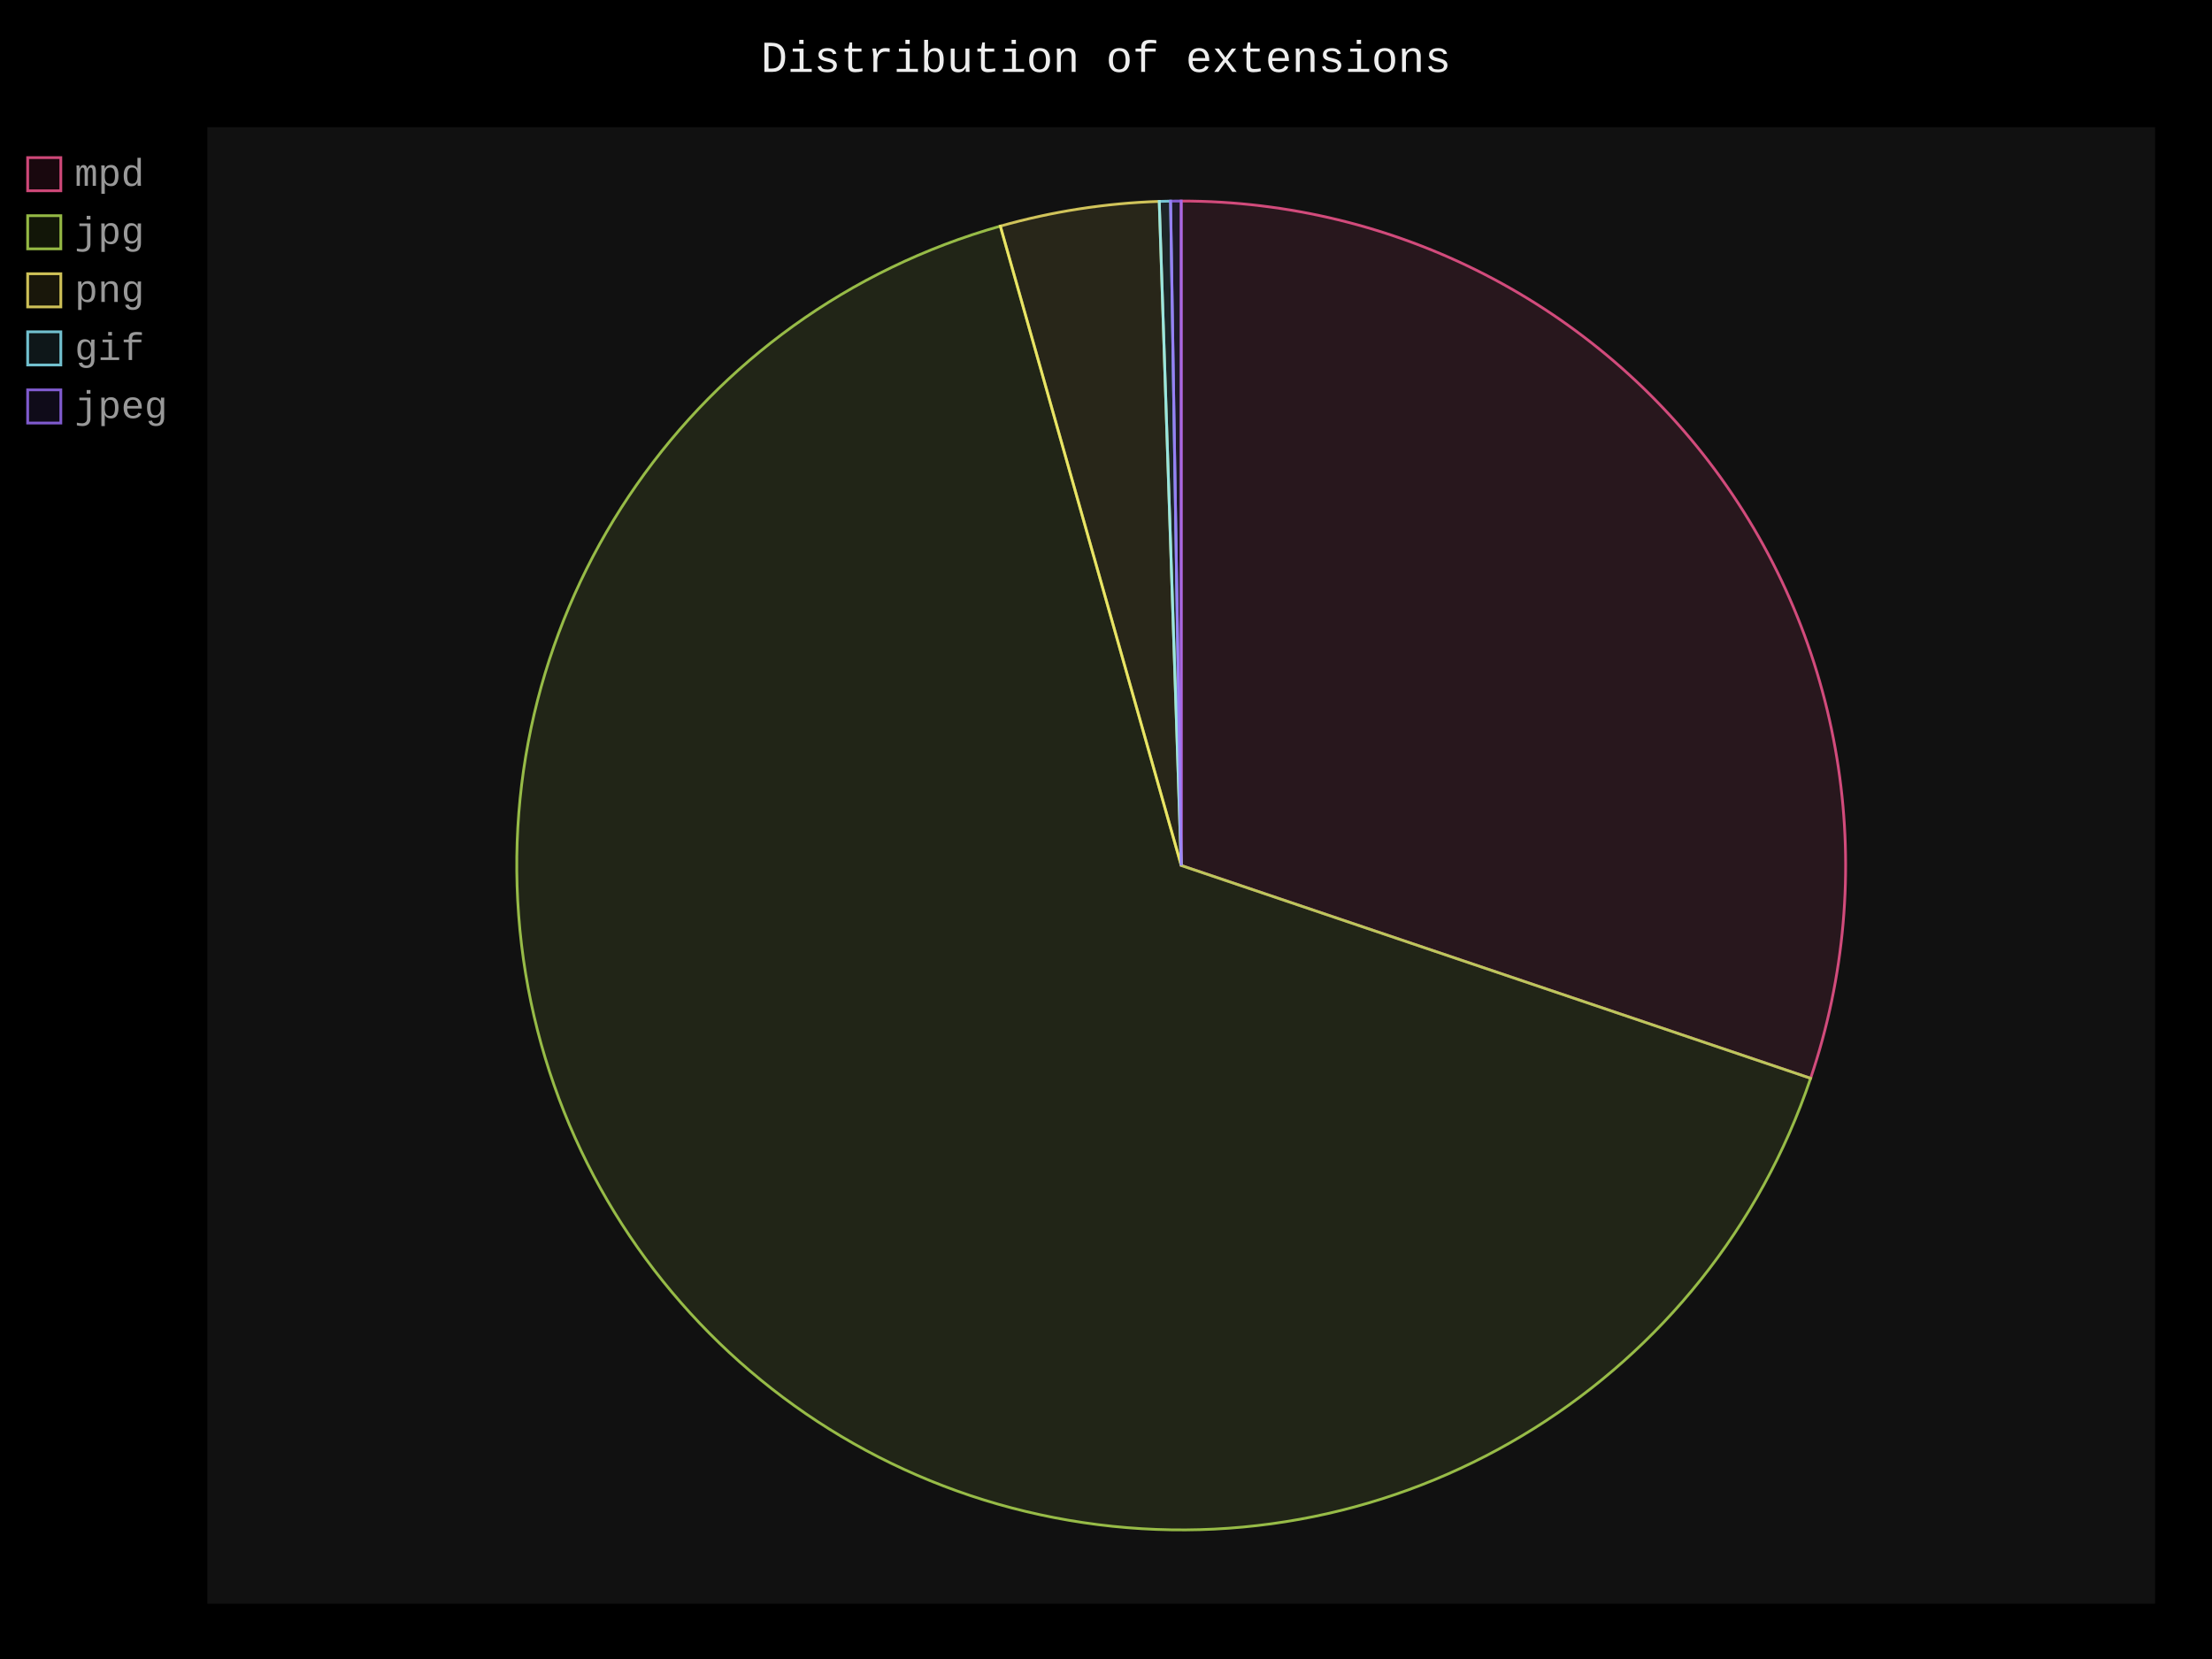
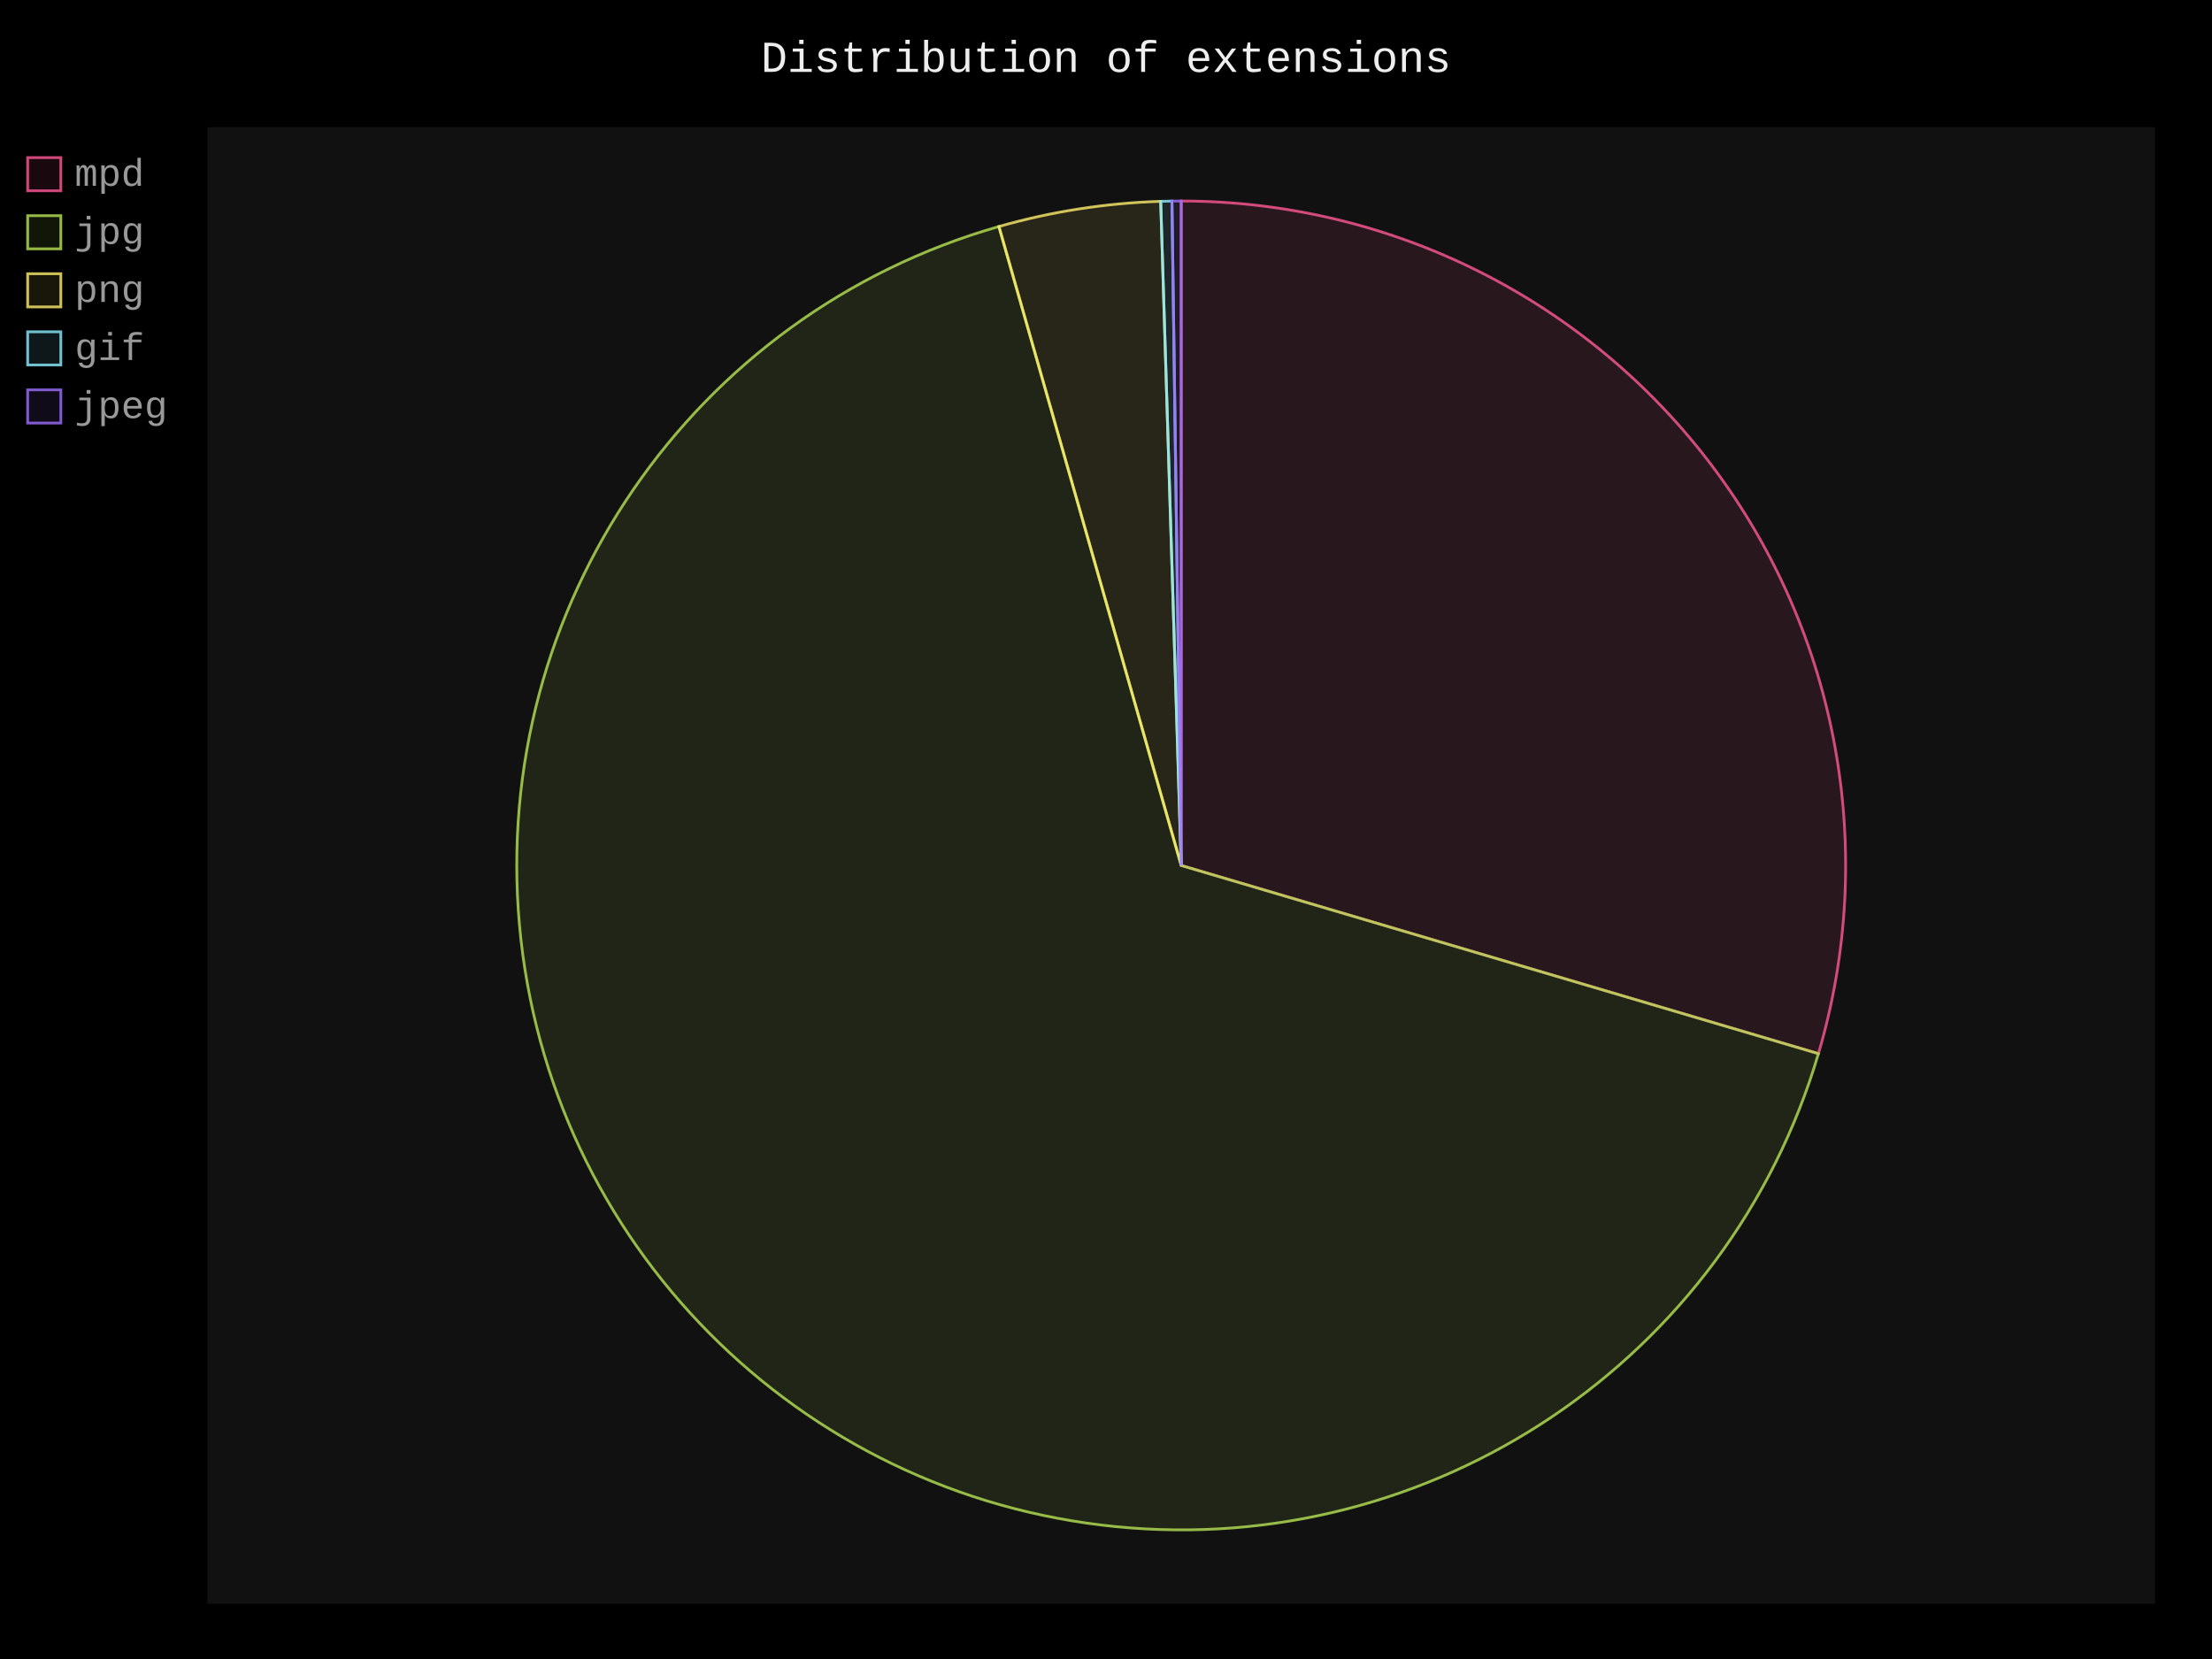
- <svg xmlns="http://www.w3.org/2000/svg" id="chart-44852a5b-d680-475b-b84c-21ea352156af" class="pygal-chart" viewBox="0 0 800 600">
+ <svg xmlns="http://www.w3.org/2000/svg" id="chart-b88a0b98-37e2-4755-bfac-1c33a492da45" class="pygal-chart" viewBox="0 0 800 600">
  <defs>
-     <style type="text/css">#chart-44852a5b-d680-475b-b84c-21ea352156af{-webkit-user-select:none;-webkit-font-smoothing:antialiased;font-family:Consolas,"Liberation Mono",Menlo,Courier,monospace}#chart-44852a5b-d680-475b-b84c-21ea352156af .title{font-family:Consolas,"Liberation Mono",Menlo,Courier,monospace;font-size:16px}#chart-44852a5b-d680-475b-b84c-21ea352156af .legends .legend text{font-family:Consolas,"Liberation Mono",Menlo,Courier,monospace;font-size:14px}#chart-44852a5b-d680-475b-b84c-21ea352156af .axis text{font-family:Consolas,"Liberation Mono",Menlo,Courier,monospace;font-size:10px}#chart-44852a5b-d680-475b-b84c-21ea352156af .axis text.major{font-family:Consolas,"Liberation Mono",Menlo,Courier,monospace;font-size:10px}#chart-44852a5b-d680-475b-b84c-21ea352156af .text-overlay text.value{font-family:Consolas,"Liberation Mono",Menlo,Courier,monospace;font-size:16px}#chart-44852a5b-d680-475b-b84c-21ea352156af .text-overlay text.label{font-family:Consolas,"Liberation Mono",Menlo,Courier,monospace;font-size:10px}#chart-44852a5b-d680-475b-b84c-21ea352156af .tooltip{font-family:Consolas,"Liberation Mono",Menlo,Courier,monospace;font-size:14px}#chart-44852a5b-d680-475b-b84c-21ea352156af text.no_data{font-family:Consolas,"Liberation Mono",Menlo,Courier,monospace;font-size:64px}
- #chart-44852a5b-d680-475b-b84c-21ea352156af{background-color:black}#chart-44852a5b-d680-475b-b84c-21ea352156af path,#chart-44852a5b-d680-475b-b84c-21ea352156af line,#chart-44852a5b-d680-475b-b84c-21ea352156af rect,#chart-44852a5b-d680-475b-b84c-21ea352156af circle{-webkit-transition:0.3s ease-out;-moz-transition:0.3s ease-out;transition:0.3s ease-out}#chart-44852a5b-d680-475b-b84c-21ea352156af .graph &gt; .background{fill:black}#chart-44852a5b-d680-475b-b84c-21ea352156af .plot &gt; .background{fill:#111}#chart-44852a5b-d680-475b-b84c-21ea352156af .graph{fill:#999}#chart-44852a5b-d680-475b-b84c-21ea352156af text.no_data{fill:#eee}#chart-44852a5b-d680-475b-b84c-21ea352156af .title{fill:#eee}#chart-44852a5b-d680-475b-b84c-21ea352156af .legends .legend text{fill:#999}#chart-44852a5b-d680-475b-b84c-21ea352156af .legends .legend:hover text{fill:#eee}#chart-44852a5b-d680-475b-b84c-21ea352156af .axis .line{stroke:#eee}#chart-44852a5b-d680-475b-b84c-21ea352156af .axis .guide.line{stroke:#555}#chart-44852a5b-d680-475b-b84c-21ea352156af .axis .major.line{stroke:#999}#chart-44852a5b-d680-475b-b84c-21ea352156af .axis text.major{fill:#eee}#chart-44852a5b-d680-475b-b84c-21ea352156af .axis.y .guides:hover .guide.line,#chart-44852a5b-d680-475b-b84c-21ea352156af .line-graph .axis.x .guides:hover .guide.line,#chart-44852a5b-d680-475b-b84c-21ea352156af .stackedline-graph .axis.x .guides:hover .guide.line,#chart-44852a5b-d680-475b-b84c-21ea352156af .xy-graph .axis.x .guides:hover .guide.line{stroke:#eee}#chart-44852a5b-d680-475b-b84c-21ea352156af .axis .guides:hover text{fill:#eee}#chart-44852a5b-d680-475b-b84c-21ea352156af .reactive{fill-opacity:.1;stroke-opacity:.8;stroke-width:1}#chart-44852a5b-d680-475b-b84c-21ea352156af .ci{stroke:#999}#chart-44852a5b-d680-475b-b84c-21ea352156af .reactive.active,#chart-44852a5b-d680-475b-b84c-21ea352156af .active .reactive{fill-opacity:.75;stroke-opacity:.9;stroke-width:4}#chart-44852a5b-d680-475b-b84c-21ea352156af .ci .reactive.active{stroke-width:1.5}#chart-44852a5b-d680-475b-b84c-21ea352156af .series text{fill:#eee}#chart-44852a5b-d680-475b-b84c-21ea352156af .tooltip rect{fill:#111;stroke:#eee;-webkit-transition:opacity 0.3s ease-out;-moz-transition:opacity 0.3s ease-out;transition:opacity 0.3s ease-out}#chart-44852a5b-d680-475b-b84c-21ea352156af .tooltip .label{fill:#999}#chart-44852a5b-d680-475b-b84c-21ea352156af .tooltip .label{fill:#999}#chart-44852a5b-d680-475b-b84c-21ea352156af .tooltip .legend{font-size:.8em;fill:#555}#chart-44852a5b-d680-475b-b84c-21ea352156af .tooltip .x_label{font-size:.6em;fill:#eee}#chart-44852a5b-d680-475b-b84c-21ea352156af .tooltip .xlink{font-size:.5em;text-decoration:underline}#chart-44852a5b-d680-475b-b84c-21ea352156af .tooltip .value{font-size:1.5em}#chart-44852a5b-d680-475b-b84c-21ea352156af .bound{font-size:.5em}#chart-44852a5b-d680-475b-b84c-21ea352156af .max-value{font-size:.75em;fill:#555}#chart-44852a5b-d680-475b-b84c-21ea352156af .map-element{fill:#111;stroke:#555 !important}#chart-44852a5b-d680-475b-b84c-21ea352156af .map-element .reactive{fill-opacity:inherit;stroke-opacity:inherit}#chart-44852a5b-d680-475b-b84c-21ea352156af .color-0,#chart-44852a5b-d680-475b-b84c-21ea352156af .color-0 a:visited{stroke:#ff5995;fill:#ff5995}#chart-44852a5b-d680-475b-b84c-21ea352156af .color-1,#chart-44852a5b-d680-475b-b84c-21ea352156af .color-1 a:visited{stroke:#b6e354;fill:#b6e354}#chart-44852a5b-d680-475b-b84c-21ea352156af .color-2,#chart-44852a5b-d680-475b-b84c-21ea352156af .color-2 a:visited{stroke:#feed6c;fill:#feed6c}#chart-44852a5b-d680-475b-b84c-21ea352156af .color-3,#chart-44852a5b-d680-475b-b84c-21ea352156af .color-3 a:visited{stroke:#8cedff;fill:#8cedff}#chart-44852a5b-d680-475b-b84c-21ea352156af .color-4,#chart-44852a5b-d680-475b-b84c-21ea352156af .color-4 a:visited{stroke:#9e6ffe;fill:#9e6ffe}#chart-44852a5b-d680-475b-b84c-21ea352156af .text-overlay .color-0 text{fill:black}#chart-44852a5b-d680-475b-b84c-21ea352156af .text-overlay .color-1 text{fill:black}#chart-44852a5b-d680-475b-b84c-21ea352156af .text-overlay .color-2 text{fill:black}#chart-44852a5b-d680-475b-b84c-21ea352156af .text-overlay .color-3 text{fill:black}#chart-44852a5b-d680-475b-b84c-21ea352156af .text-overlay .color-4 text{fill:black}
- #chart-44852a5b-d680-475b-b84c-21ea352156af text.no_data{text-anchor:middle}#chart-44852a5b-d680-475b-b84c-21ea352156af .guide.line{fill:none}#chart-44852a5b-d680-475b-b84c-21ea352156af .centered{text-anchor:middle}#chart-44852a5b-d680-475b-b84c-21ea352156af .title{text-anchor:middle}#chart-44852a5b-d680-475b-b84c-21ea352156af .legends .legend text{fill-opacity:1}#chart-44852a5b-d680-475b-b84c-21ea352156af .axis.x text{text-anchor:middle}#chart-44852a5b-d680-475b-b84c-21ea352156af .axis.x:not(.web) text[transform]{text-anchor:start}#chart-44852a5b-d680-475b-b84c-21ea352156af .axis.x:not(.web) text[transform].backwards{text-anchor:end}#chart-44852a5b-d680-475b-b84c-21ea352156af .axis.y text{text-anchor:end}#chart-44852a5b-d680-475b-b84c-21ea352156af .axis.y text[transform].backwards{text-anchor:start}#chart-44852a5b-d680-475b-b84c-21ea352156af .axis.y2 text{text-anchor:start}#chart-44852a5b-d680-475b-b84c-21ea352156af .axis.y2 text[transform].backwards{text-anchor:end}#chart-44852a5b-d680-475b-b84c-21ea352156af .axis .guide.line{stroke-dasharray:4,4;stroke:black}#chart-44852a5b-d680-475b-b84c-21ea352156af .axis .major.guide.line{stroke-dasharray:6,6;stroke:black}#chart-44852a5b-d680-475b-b84c-21ea352156af .horizontal .axis.y .guide.line,#chart-44852a5b-d680-475b-b84c-21ea352156af .horizontal .axis.y2 .guide.line,#chart-44852a5b-d680-475b-b84c-21ea352156af .vertical .axis.x .guide.line{opacity:0}#chart-44852a5b-d680-475b-b84c-21ea352156af .horizontal .axis.always_show .guide.line,#chart-44852a5b-d680-475b-b84c-21ea352156af .vertical .axis.always_show .guide.line{opacity:1 !important}#chart-44852a5b-d680-475b-b84c-21ea352156af .axis.y .guides:hover .guide.line,#chart-44852a5b-d680-475b-b84c-21ea352156af .axis.y2 .guides:hover .guide.line,#chart-44852a5b-d680-475b-b84c-21ea352156af .axis.x .guides:hover .guide.line{opacity:1}#chart-44852a5b-d680-475b-b84c-21ea352156af .axis .guides:hover text{opacity:1}#chart-44852a5b-d680-475b-b84c-21ea352156af .nofill{fill:none}#chart-44852a5b-d680-475b-b84c-21ea352156af .subtle-fill{fill-opacity:.2}#chart-44852a5b-d680-475b-b84c-21ea352156af .dot{stroke-width:1px;fill-opacity:1;stroke-opacity:1}#chart-44852a5b-d680-475b-b84c-21ea352156af .dot.active{stroke-width:5px}#chart-44852a5b-d680-475b-b84c-21ea352156af .dot.negative{fill:transparent}#chart-44852a5b-d680-475b-b84c-21ea352156af text,#chart-44852a5b-d680-475b-b84c-21ea352156af tspan{stroke:none !important}#chart-44852a5b-d680-475b-b84c-21ea352156af .series text.active{opacity:1}#chart-44852a5b-d680-475b-b84c-21ea352156af .tooltip rect{fill-opacity:.95;stroke-width:.5}#chart-44852a5b-d680-475b-b84c-21ea352156af .tooltip text{fill-opacity:1}#chart-44852a5b-d680-475b-b84c-21ea352156af .showable{visibility:hidden}#chart-44852a5b-d680-475b-b84c-21ea352156af .showable.shown{visibility:visible}#chart-44852a5b-d680-475b-b84c-21ea352156af .gauge-background{fill:rgba(229,229,229,1);stroke:none}#chart-44852a5b-d680-475b-b84c-21ea352156af .bg-lines{stroke:black;stroke-width:2px}</style>
+     <style type="text/css">#chart-b88a0b98-37e2-4755-bfac-1c33a492da45{-webkit-user-select:none;-webkit-font-smoothing:antialiased;font-family:Consolas,"Liberation Mono",Menlo,Courier,monospace}#chart-b88a0b98-37e2-4755-bfac-1c33a492da45 .title{font-family:Consolas,"Liberation Mono",Menlo,Courier,monospace;font-size:16px}#chart-b88a0b98-37e2-4755-bfac-1c33a492da45 .legends .legend text{font-family:Consolas,"Liberation Mono",Menlo,Courier,monospace;font-size:14px}#chart-b88a0b98-37e2-4755-bfac-1c33a492da45 .axis text{font-family:Consolas,"Liberation Mono",Menlo,Courier,monospace;font-size:10px}#chart-b88a0b98-37e2-4755-bfac-1c33a492da45 .axis text.major{font-family:Consolas,"Liberation Mono",Menlo,Courier,monospace;font-size:10px}#chart-b88a0b98-37e2-4755-bfac-1c33a492da45 .text-overlay text.value{font-family:Consolas,"Liberation Mono",Menlo,Courier,monospace;font-size:16px}#chart-b88a0b98-37e2-4755-bfac-1c33a492da45 .text-overlay text.label{font-family:Consolas,"Liberation Mono",Menlo,Courier,monospace;font-size:10px}#chart-b88a0b98-37e2-4755-bfac-1c33a492da45 .tooltip{font-family:Consolas,"Liberation Mono",Menlo,Courier,monospace;font-size:14px}#chart-b88a0b98-37e2-4755-bfac-1c33a492da45 text.no_data{font-family:Consolas,"Liberation Mono",Menlo,Courier,monospace;font-size:64px}
+ #chart-b88a0b98-37e2-4755-bfac-1c33a492da45{background-color:black}#chart-b88a0b98-37e2-4755-bfac-1c33a492da45 path,#chart-b88a0b98-37e2-4755-bfac-1c33a492da45 line,#chart-b88a0b98-37e2-4755-bfac-1c33a492da45 rect,#chart-b88a0b98-37e2-4755-bfac-1c33a492da45 circle{-webkit-transition:0.3s ease-out;-moz-transition:0.3s ease-out;transition:0.3s ease-out}#chart-b88a0b98-37e2-4755-bfac-1c33a492da45 .graph &gt; .background{fill:black}#chart-b88a0b98-37e2-4755-bfac-1c33a492da45 .plot &gt; .background{fill:#111}#chart-b88a0b98-37e2-4755-bfac-1c33a492da45 .graph{fill:#999}#chart-b88a0b98-37e2-4755-bfac-1c33a492da45 text.no_data{fill:#eee}#chart-b88a0b98-37e2-4755-bfac-1c33a492da45 .title{fill:#eee}#chart-b88a0b98-37e2-4755-bfac-1c33a492da45 .legends .legend text{fill:#999}#chart-b88a0b98-37e2-4755-bfac-1c33a492da45 .legends .legend:hover text{fill:#eee}#chart-b88a0b98-37e2-4755-bfac-1c33a492da45 .axis .line{stroke:#eee}#chart-b88a0b98-37e2-4755-bfac-1c33a492da45 .axis .guide.line{stroke:#555}#chart-b88a0b98-37e2-4755-bfac-1c33a492da45 .axis .major.line{stroke:#999}#chart-b88a0b98-37e2-4755-bfac-1c33a492da45 .axis text.major{fill:#eee}#chart-b88a0b98-37e2-4755-bfac-1c33a492da45 .axis.y .guides:hover .guide.line,#chart-b88a0b98-37e2-4755-bfac-1c33a492da45 .line-graph .axis.x .guides:hover .guide.line,#chart-b88a0b98-37e2-4755-bfac-1c33a492da45 .stackedline-graph .axis.x .guides:hover .guide.line,#chart-b88a0b98-37e2-4755-bfac-1c33a492da45 .xy-graph .axis.x .guides:hover .guide.line{stroke:#eee}#chart-b88a0b98-37e2-4755-bfac-1c33a492da45 .axis .guides:hover text{fill:#eee}#chart-b88a0b98-37e2-4755-bfac-1c33a492da45 .reactive{fill-opacity:.1;stroke-opacity:.8;stroke-width:1}#chart-b88a0b98-37e2-4755-bfac-1c33a492da45 .ci{stroke:#999}#chart-b88a0b98-37e2-4755-bfac-1c33a492da45 .reactive.active,#chart-b88a0b98-37e2-4755-bfac-1c33a492da45 .active .reactive{fill-opacity:.75;stroke-opacity:.9;stroke-width:4}#chart-b88a0b98-37e2-4755-bfac-1c33a492da45 .ci .reactive.active{stroke-width:1.5}#chart-b88a0b98-37e2-4755-bfac-1c33a492da45 .series text{fill:#eee}#chart-b88a0b98-37e2-4755-bfac-1c33a492da45 .tooltip rect{fill:#111;stroke:#eee;-webkit-transition:opacity 0.3s ease-out;-moz-transition:opacity 0.3s ease-out;transition:opacity 0.3s ease-out}#chart-b88a0b98-37e2-4755-bfac-1c33a492da45 .tooltip .label{fill:#999}#chart-b88a0b98-37e2-4755-bfac-1c33a492da45 .tooltip .label{fill:#999}#chart-b88a0b98-37e2-4755-bfac-1c33a492da45 .tooltip .legend{font-size:.8em;fill:#555}#chart-b88a0b98-37e2-4755-bfac-1c33a492da45 .tooltip .x_label{font-size:.6em;fill:#eee}#chart-b88a0b98-37e2-4755-bfac-1c33a492da45 .tooltip .xlink{font-size:.5em;text-decoration:underline}#chart-b88a0b98-37e2-4755-bfac-1c33a492da45 .tooltip .value{font-size:1.5em}#chart-b88a0b98-37e2-4755-bfac-1c33a492da45 .bound{font-size:.5em}#chart-b88a0b98-37e2-4755-bfac-1c33a492da45 .max-value{font-size:.75em;fill:#555}#chart-b88a0b98-37e2-4755-bfac-1c33a492da45 .map-element{fill:#111;stroke:#555 !important}#chart-b88a0b98-37e2-4755-bfac-1c33a492da45 .map-element .reactive{fill-opacity:inherit;stroke-opacity:inherit}#chart-b88a0b98-37e2-4755-bfac-1c33a492da45 .color-0,#chart-b88a0b98-37e2-4755-bfac-1c33a492da45 .color-0 a:visited{stroke:#ff5995;fill:#ff5995}#chart-b88a0b98-37e2-4755-bfac-1c33a492da45 .color-1,#chart-b88a0b98-37e2-4755-bfac-1c33a492da45 .color-1 a:visited{stroke:#b6e354;fill:#b6e354}#chart-b88a0b98-37e2-4755-bfac-1c33a492da45 .color-2,#chart-b88a0b98-37e2-4755-bfac-1c33a492da45 .color-2 a:visited{stroke:#feed6c;fill:#feed6c}#chart-b88a0b98-37e2-4755-bfac-1c33a492da45 .color-3,#chart-b88a0b98-37e2-4755-bfac-1c33a492da45 .color-3 a:visited{stroke:#8cedff;fill:#8cedff}#chart-b88a0b98-37e2-4755-bfac-1c33a492da45 .color-4,#chart-b88a0b98-37e2-4755-bfac-1c33a492da45 .color-4 a:visited{stroke:#9e6ffe;fill:#9e6ffe}#chart-b88a0b98-37e2-4755-bfac-1c33a492da45 .text-overlay .color-0 text{fill:black}#chart-b88a0b98-37e2-4755-bfac-1c33a492da45 .text-overlay .color-1 text{fill:black}#chart-b88a0b98-37e2-4755-bfac-1c33a492da45 .text-overlay .color-2 text{fill:black}#chart-b88a0b98-37e2-4755-bfac-1c33a492da45 .text-overlay .color-3 text{fill:black}#chart-b88a0b98-37e2-4755-bfac-1c33a492da45 .text-overlay .color-4 text{fill:black}
+ #chart-b88a0b98-37e2-4755-bfac-1c33a492da45 text.no_data{text-anchor:middle}#chart-b88a0b98-37e2-4755-bfac-1c33a492da45 .guide.line{fill:none}#chart-b88a0b98-37e2-4755-bfac-1c33a492da45 .centered{text-anchor:middle}#chart-b88a0b98-37e2-4755-bfac-1c33a492da45 .title{text-anchor:middle}#chart-b88a0b98-37e2-4755-bfac-1c33a492da45 .legends .legend text{fill-opacity:1}#chart-b88a0b98-37e2-4755-bfac-1c33a492da45 .axis.x text{text-anchor:middle}#chart-b88a0b98-37e2-4755-bfac-1c33a492da45 .axis.x:not(.web) text[transform]{text-anchor:start}#chart-b88a0b98-37e2-4755-bfac-1c33a492da45 .axis.x:not(.web) text[transform].backwards{text-anchor:end}#chart-b88a0b98-37e2-4755-bfac-1c33a492da45 .axis.y text{text-anchor:end}#chart-b88a0b98-37e2-4755-bfac-1c33a492da45 .axis.y text[transform].backwards{text-anchor:start}#chart-b88a0b98-37e2-4755-bfac-1c33a492da45 .axis.y2 text{text-anchor:start}#chart-b88a0b98-37e2-4755-bfac-1c33a492da45 .axis.y2 text[transform].backwards{text-anchor:end}#chart-b88a0b98-37e2-4755-bfac-1c33a492da45 .axis .guide.line{stroke-dasharray:4,4;stroke:black}#chart-b88a0b98-37e2-4755-bfac-1c33a492da45 .axis .major.guide.line{stroke-dasharray:6,6;stroke:black}#chart-b88a0b98-37e2-4755-bfac-1c33a492da45 .horizontal .axis.y .guide.line,#chart-b88a0b98-37e2-4755-bfac-1c33a492da45 .horizontal .axis.y2 .guide.line,#chart-b88a0b98-37e2-4755-bfac-1c33a492da45 .vertical .axis.x .guide.line{opacity:0}#chart-b88a0b98-37e2-4755-bfac-1c33a492da45 .horizontal .axis.always_show .guide.line,#chart-b88a0b98-37e2-4755-bfac-1c33a492da45 .vertical .axis.always_show .guide.line{opacity:1 !important}#chart-b88a0b98-37e2-4755-bfac-1c33a492da45 .axis.y .guides:hover .guide.line,#chart-b88a0b98-37e2-4755-bfac-1c33a492da45 .axis.y2 .guides:hover .guide.line,#chart-b88a0b98-37e2-4755-bfac-1c33a492da45 .axis.x .guides:hover .guide.line{opacity:1}#chart-b88a0b98-37e2-4755-bfac-1c33a492da45 .axis .guides:hover text{opacity:1}#chart-b88a0b98-37e2-4755-bfac-1c33a492da45 .nofill{fill:none}#chart-b88a0b98-37e2-4755-bfac-1c33a492da45 .subtle-fill{fill-opacity:.2}#chart-b88a0b98-37e2-4755-bfac-1c33a492da45 .dot{stroke-width:1px;fill-opacity:1;stroke-opacity:1}#chart-b88a0b98-37e2-4755-bfac-1c33a492da45 .dot.active{stroke-width:5px}#chart-b88a0b98-37e2-4755-bfac-1c33a492da45 .dot.negative{fill:transparent}#chart-b88a0b98-37e2-4755-bfac-1c33a492da45 text,#chart-b88a0b98-37e2-4755-bfac-1c33a492da45 tspan{stroke:none !important}#chart-b88a0b98-37e2-4755-bfac-1c33a492da45 .series text.active{opacity:1}#chart-b88a0b98-37e2-4755-bfac-1c33a492da45 .tooltip rect{fill-opacity:.95;stroke-width:.5}#chart-b88a0b98-37e2-4755-bfac-1c33a492da45 .tooltip text{fill-opacity:1}#chart-b88a0b98-37e2-4755-bfac-1c33a492da45 .showable{visibility:hidden}#chart-b88a0b98-37e2-4755-bfac-1c33a492da45 .showable.shown{visibility:visible}#chart-b88a0b98-37e2-4755-bfac-1c33a492da45 .gauge-background{fill:rgba(229,229,229,1);stroke:none}#chart-b88a0b98-37e2-4755-bfac-1c33a492da45 .bg-lines{stroke:black;stroke-width:2px}</style>
  </defs>
  <g class="graph pie-graph vertical">
    <rect x="0" y="0" width="800" height="600" class="background" />
    <g transform="translate(75, 46)" class="plot">
      <rect x="0" y="0" width="704.4" height="534" class="background" />
      <g class="series serie-0 color-0">
        <g class="slices">
          <g class="slice">
-             <path d="M352.2 26.7 A240.3 240.3 0 0 1 579.837 343.978 L352.2 267 A0 0 0 0 0 352.2 267 z" class="slice reactive tooltip-trigger" />
+             <path d="M352.2 26.7 A240.3 240.3 0 0 1 582.66 335.06 L352.2 267 A0 0 0 0 0 352.2 267 z" class="slice reactive tooltip-trigger" />
          </g>
        </g>
      </g>
      <g class="series serie-1 color-1">
        <g class="slices">
          <g class="slice">
-             <path d="M579.837 343.978 A240.3 240.3 0 1 1 286.783 35.776 L352.2 267 A0 0 0 1 0 352.2 267 z" class="slice reactive tooltip-trigger" />
+             <path d="M582.66 335.06 A240.3 240.3 0 1 1 286.266 35.922 L352.2 267 A0 0 0 1 0 352.2 267 z" class="slice reactive tooltip-trigger" />
          </g>
        </g>
      </g>
      <g class="series serie-2 color-2">
        <g class="slices">
          <g class="slice">
-             <path d="M286.783 35.776 A240.3 240.3 0 0 1 344.251 26.832 L352.2 267 A0 0 0 0 0 352.2 267 z" class="slice reactive tooltip-trigger" />
+             <path d="M286.266 35.922 A240.3 240.3 0 0 1 344.78 26.815 L352.2 267 A0 0 0 0 0 352.2 267 z" class="slice reactive tooltip-trigger" />
          </g>
        </g>
      </g>
      <g class="series serie-3 color-3">
        <g class="slices">
          <g class="slice">
-             <path d="M344.251 26.832 A240.3 240.3 0 0 1 348.345 26.731 L352.2 267 A0 0 0 0 0 352.2 267 z" class="slice reactive tooltip-trigger" />
+             <path d="M344.78 26.815 A240.3 240.3 0 0 1 348.849 26.723 L352.2 267 A0 0 0 0 0 352.2 267 z" class="slice reactive tooltip-trigger" />
          </g>
        </g>
      </g>
      <g class="series serie-4 color-4">
        <g class="slices">
          <g class="slice">
-             <path d="M348.345 26.731 A240.3 240.3 0 0 1 352.2 26.7 L352.2 267 A0 0 0 0 0 352.2 267 z" class="slice reactive tooltip-trigger" />
+             <path d="M348.849 26.723 A240.3 240.3 0 0 1 352.2 26.7 L352.2 267 A0 0 0 0 0 352.2 267 z" class="slice reactive tooltip-trigger" />
          </g>
        </g>
      </g>
    </g>
    <g class="titles">
      <text x="400.0" y="26" class="title plot_title">Distribution of extensions</text>
    </g>
    <g transform="translate(75, 46)" class="plot overlay">
      <g class="series serie-0 color-0" />
      <g class="series serie-1 color-1" />
      <g class="series serie-2 color-2" />
      <g class="series serie-3 color-3" />
      <g class="series serie-4 color-4" />
    </g>
    <g transform="translate(75, 46)" class="plot text-overlay">
      <g class="series serie-0 color-0" />
      <g class="series serie-1 color-1" />
      <g class="series serie-2 color-2" />
      <g class="series serie-3 color-3" />
      <g class="series serie-4 color-4" />
    </g>
    <g transform="translate(75, 46)" class="plot tooltip-overlay">
      <g transform="translate(0 0)" style="opacity: 0" class="tooltip">
        <rect rx="0" ry="0" width="0" height="0" class="tooltip-box" />
        <g class="text" />
      </g>
    </g>
    <g transform="translate(10, 56)" class="legends">
      <g id="activate-serie-0" class="legend reactive activate-serie">
        <rect x="0.0" y="1.0" width="12" height="12" class="color-0 reactive" />
        <text x="17.0" y="11.2">mpd</text>
      </g>
      <g id="activate-serie-1" class="legend reactive activate-serie">
        <rect x="0.0" y="22.0" width="12" height="12" class="color-1 reactive" />
        <text x="17.0" y="32.2">jpg</text>
      </g>
      <g id="activate-serie-2" class="legend reactive activate-serie">
        <rect x="0.0" y="43.0" width="12" height="12" class="color-2 reactive" />
        <text x="17.0" y="53.2">png</text>
      </g>
      <g id="activate-serie-3" class="legend reactive activate-serie">
        <rect x="0.0" y="64.0" width="12" height="12" class="color-3 reactive" />
        <text x="17.0" y="74.2">gif</text>
      </g>
      <g id="activate-serie-4" class="legend reactive activate-serie">
        <rect x="0.0" y="85.0" width="12" height="12" class="color-4 reactive" />
        <text x="17.0" y="95.2">jpeg</text>
      </g>
    </g>
    <g transform="translate(790, 56)" class="legends" />
  </g>
</svg>
